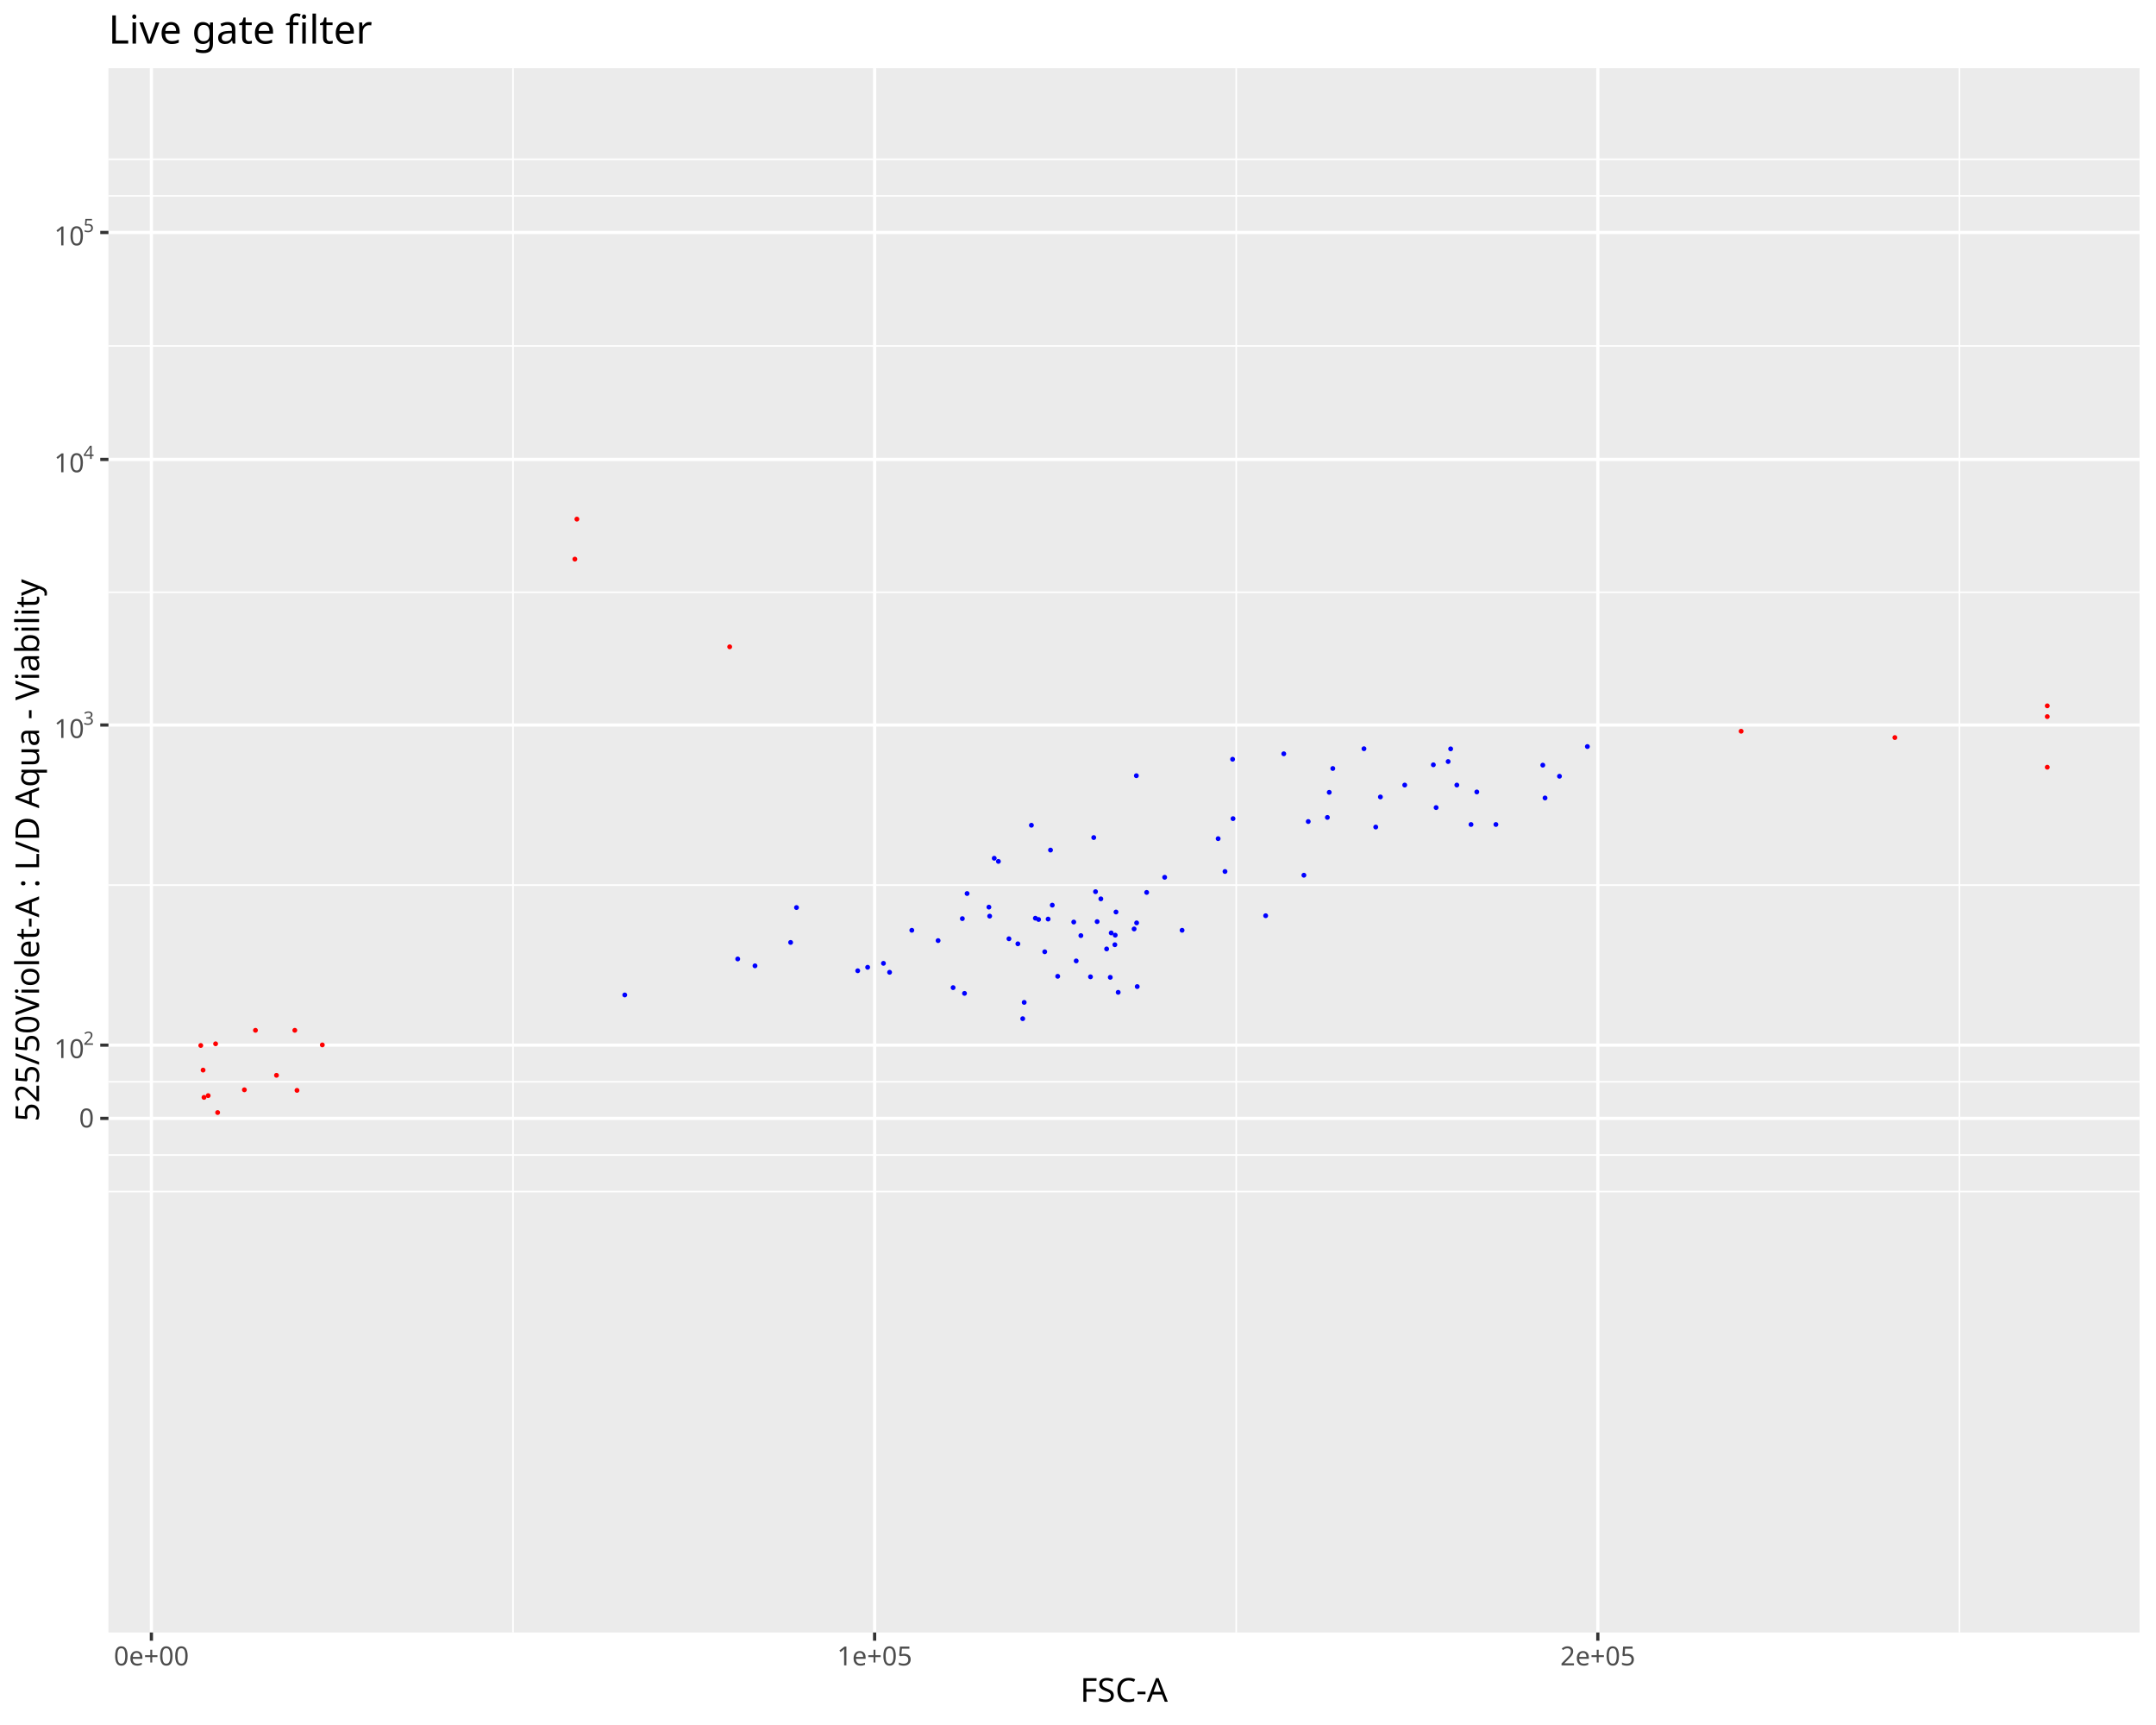
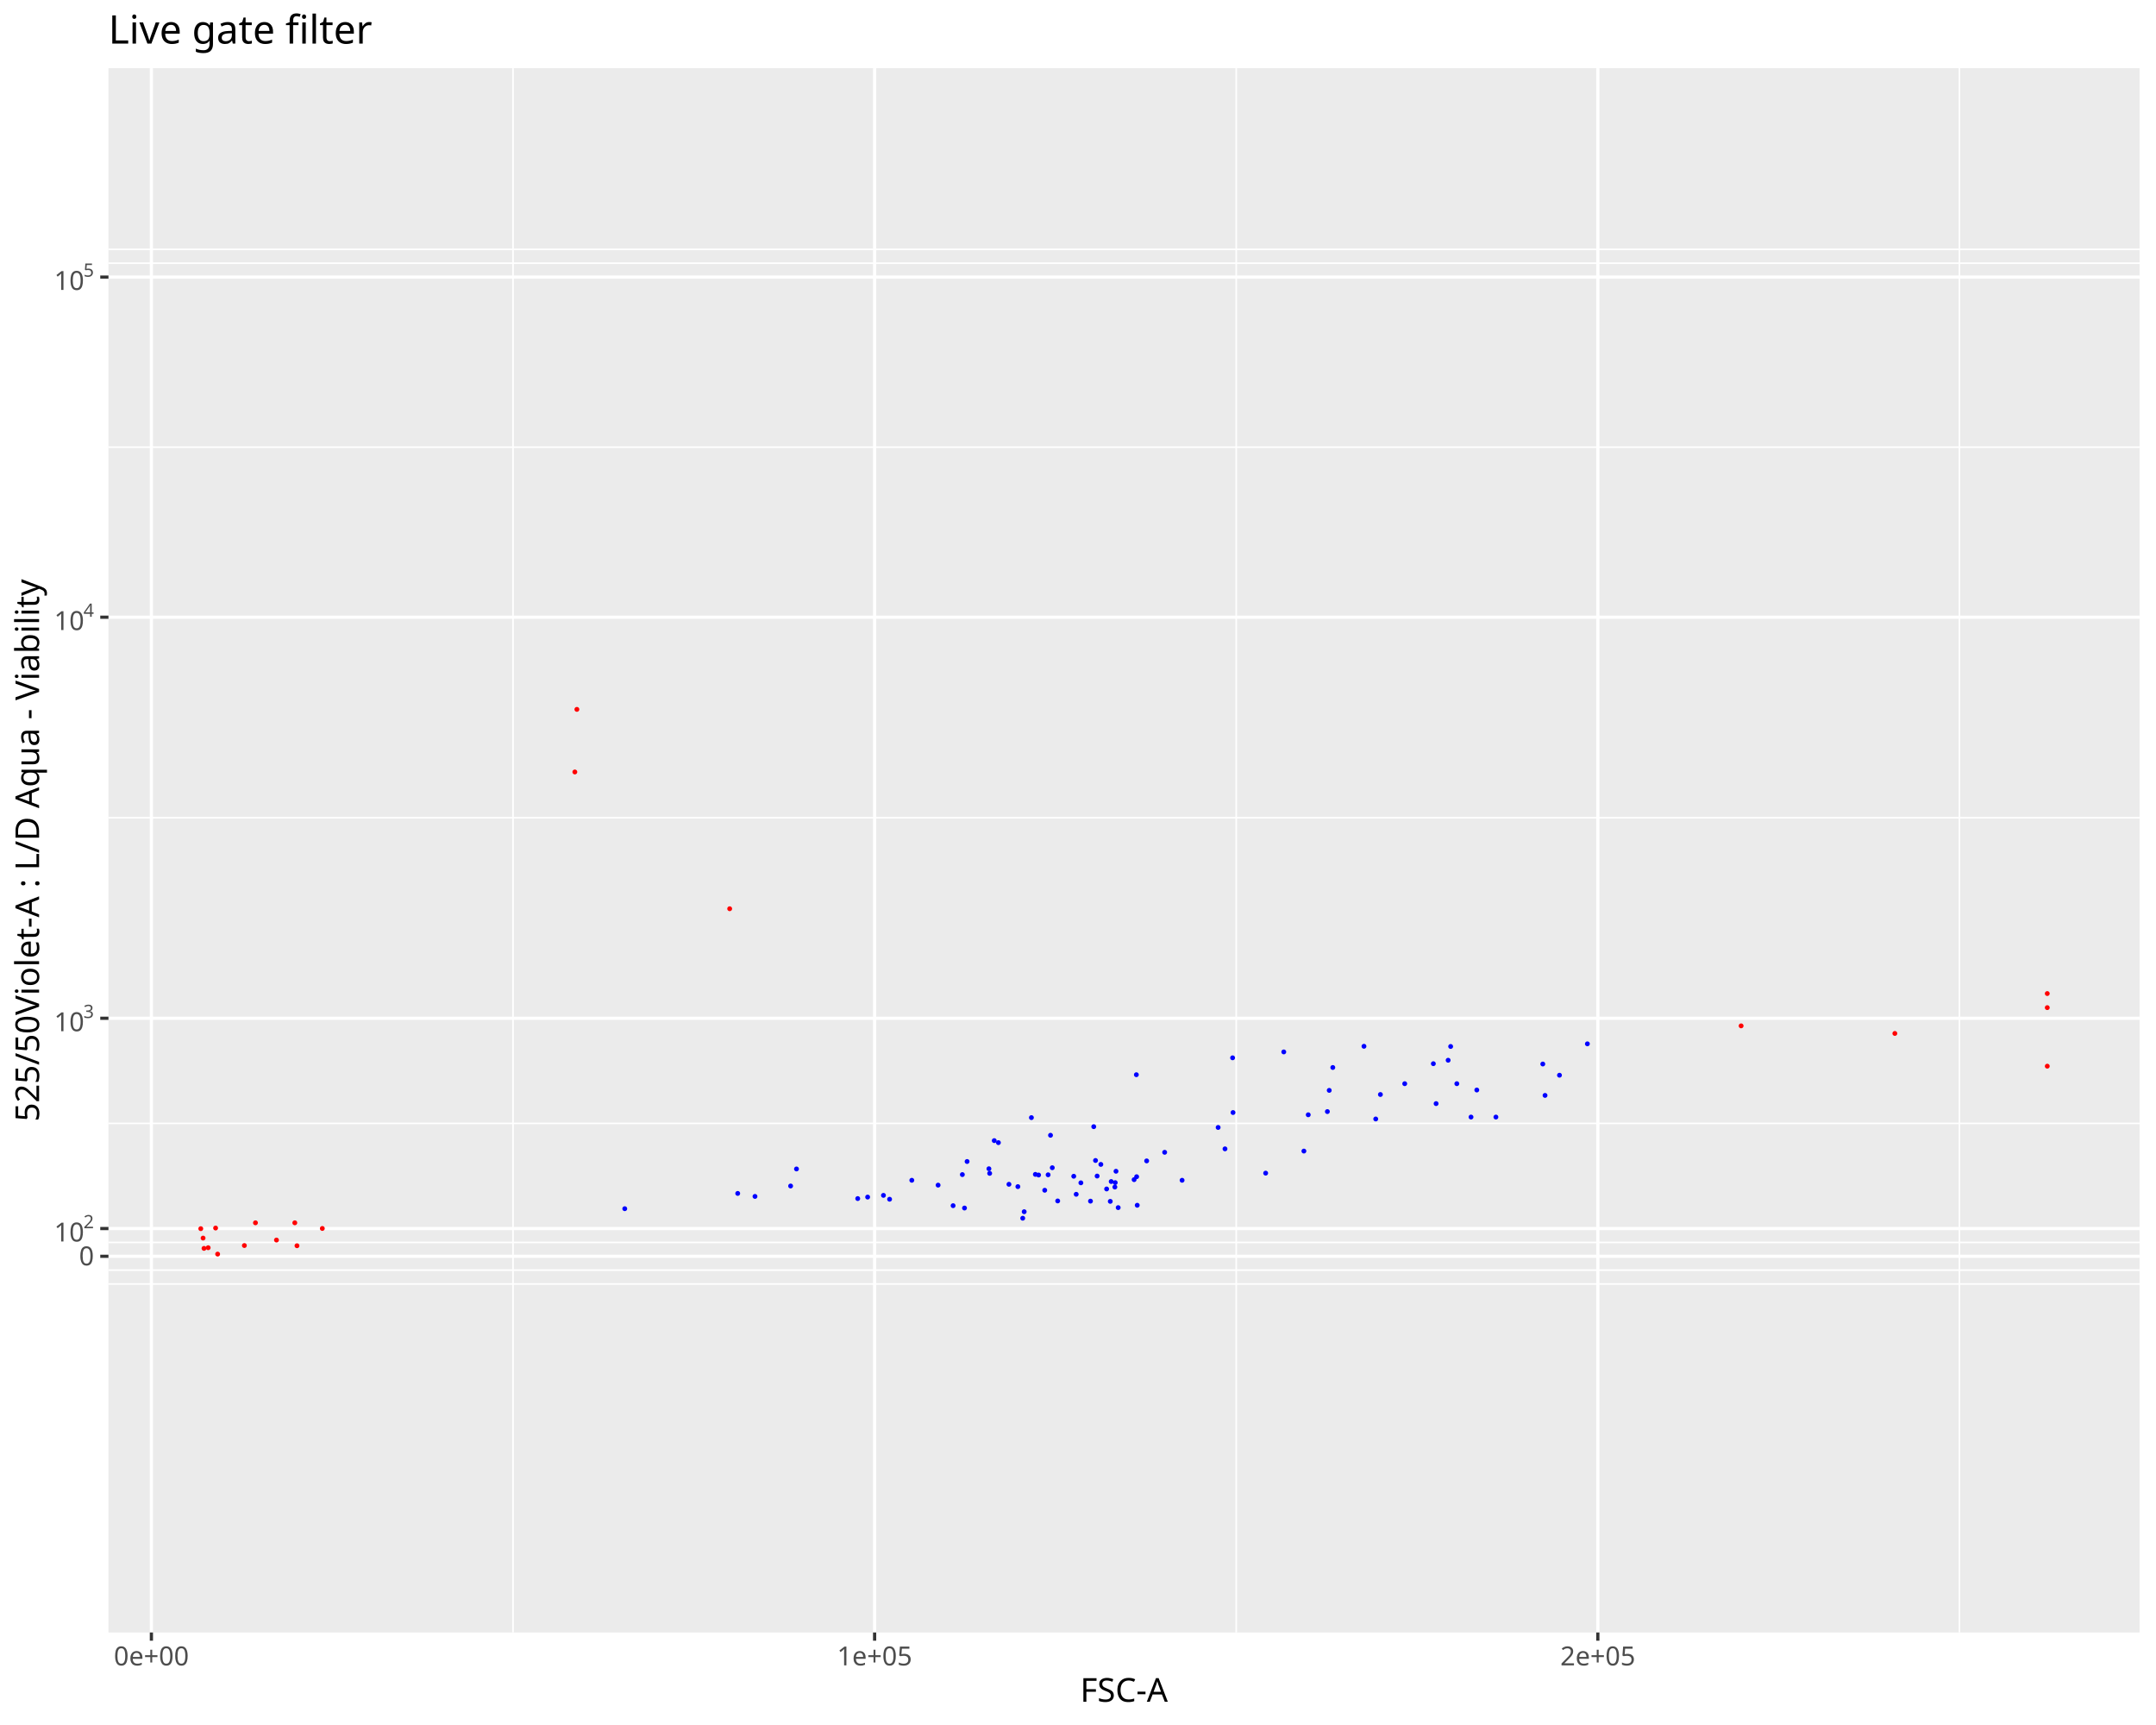
<svg xmlns="http://www.w3.org/2000/svg" class="svglite" data-engine-version="2.0" width="720.00pt" height="576.00pt" viewBox="0 0 720.00 576.00">
  <defs>
    <style type="text/css">
    .svglite line, .svglite polyline, .svglite polygon, .svglite path, .svglite rect, .svglite circle {
      fill: none;
      stroke: #000000;
      stroke-linecap: round;
      stroke-linejoin: round;
      stroke-miterlimit: 10.00;
    }
  </style>
  </defs>
  <rect width="100%" height="100%" style="stroke: none; fill: #FFFFFF;" />
  <defs>
    <clipPath id="cpMC4wMHw3MjAuMDB8MC4wMHw1NzYuMDA=">
      <rect x="0.00" y="0.00" width="720.00" height="576.00" />
    </clipPath>
  </defs>
  <g clip-path="url(#cpMC4wMHw3MjAuMDB8MC4wMHw1NzYuMDA=)">
    <rect x="0.00" y="0.00" width="720.00" height="576.00" style="stroke-width: 1.07; stroke: #FFFFFF; fill: #FFFFFF;" />
  </g>
  <defs>
    <clipPath id="cpMzYuMjJ8NzE0LjUyfDIyLjc4fDU0NS4xMQ==">
      <rect x="36.22" y="22.78" width="678.30" height="522.33" />
    </clipPath>
  </defs>
  <g clip-path="url(#cpMzYuMjJ8NzE0LjUyfDIyLjc4fDU0NS4xMQ==)">
    <rect x="36.22" y="22.78" width="678.30" height="522.33" style="stroke-width: 1.07; stroke: none; fill: #EBEBEB;" />
-     <polyline points="36.22,397.89 714.52,397.89 " style="stroke-width: 0.53; stroke: #FFFFFF; stroke-linecap: butt;" />
-     <polyline points="36.22,385.67 714.52,385.67 " style="stroke-width: 0.53; stroke: #FFFFFF; stroke-linecap: butt;" />
-     <polyline points="36.22,361.22 714.52,361.22 " style="stroke-width: 0.53; stroke: #FFFFFF; stroke-linecap: butt;" />
-     <polyline points="36.22,295.55 714.52,295.55 " style="stroke-width: 0.53; stroke: #FFFFFF; stroke-linecap: butt;" />
-     <polyline points="36.22,197.75 714.52,197.75 " style="stroke-width: 0.53; stroke: #FFFFFF; stroke-linecap: butt;" />
-     <polyline points="36.22,115.51 714.52,115.51 " style="stroke-width: 0.53; stroke: #FFFFFF; stroke-linecap: butt;" />
-     <polyline points="36.22,65.40 714.52,65.40 " style="stroke-width: 0.53; stroke: #FFFFFF; stroke-linecap: butt;" />
-     <polyline points="36.22,53.18 714.52,53.18 " style="stroke-width: 0.53; stroke: #FFFFFF; stroke-linecap: butt;" />
+     <polyline points="36.22,428.74 714.52,428.74 " style="stroke-width: 0.53; stroke: #FFFFFF; stroke-linecap: butt;" />
+     <polyline points="36.22,424.11 714.52,424.11 " style="stroke-width: 0.53; stroke: #FFFFFF; stroke-linecap: butt;" />
+     <polyline points="36.22,414.86 714.52,414.86 " style="stroke-width: 0.53; stroke: #FFFFFF; stroke-linecap: butt;" />
+     <polyline points="36.22,375.12 714.52,375.12 " style="stroke-width: 0.53; stroke: #FFFFFF; stroke-linecap: butt;" />
+     <polyline points="36.22,273.06 714.52,273.06 " style="stroke-width: 0.53; stroke: #FFFFFF; stroke-linecap: butt;" />
+     <polyline points="36.22,149.31 714.52,149.31 " style="stroke-width: 0.53; stroke: #FFFFFF; stroke-linecap: butt;" />
+     <polyline points="36.22,87.89 714.52,87.89 " style="stroke-width: 0.53; stroke: #FFFFFF; stroke-linecap: butt;" />
+     <polyline points="36.22,83.27 714.52,83.27 " style="stroke-width: 0.53; stroke: #FFFFFF; stroke-linecap: butt;" />
    <polyline points="171.32,545.11 171.32,22.78 " style="stroke-width: 0.53; stroke: #FFFFFF; stroke-linecap: butt;" />
    <polyline points="412.84,545.11 412.84,22.78 " style="stroke-width: 0.53; stroke: #FFFFFF; stroke-linecap: butt;" />
    <polyline points="654.36,545.11 654.36,22.78 " style="stroke-width: 0.53; stroke: #FFFFFF; stroke-linecap: butt;" />
-     <polyline points="36.22,373.44 714.52,373.44 " style="stroke-width: 1.07; stroke: #FFFFFF; stroke-linecap: butt;" />
-     <polyline points="36.22,348.99 714.52,348.99 " style="stroke-width: 1.07; stroke: #FFFFFF; stroke-linecap: butt;" />
-     <polyline points="36.22,242.10 714.52,242.10 " style="stroke-width: 1.07; stroke: #FFFFFF; stroke-linecap: butt;" />
-     <polyline points="36.22,153.40 714.52,153.40 " style="stroke-width: 1.07; stroke: #FFFFFF; stroke-linecap: butt;" />
-     <polyline points="36.22,77.63 714.52,77.63 " style="stroke-width: 1.07; stroke: #FFFFFF; stroke-linecap: butt;" />
+     <polyline points="36.22,419.49 714.52,419.49 " style="stroke-width: 1.07; stroke: #FFFFFF; stroke-linecap: butt;" />
+     <polyline points="36.22,410.23 714.52,410.23 " style="stroke-width: 1.07; stroke: #FFFFFF; stroke-linecap: butt;" />
+     <polyline points="36.22,340.02 714.52,340.02 " style="stroke-width: 1.07; stroke: #FFFFFF; stroke-linecap: butt;" />
+     <polyline points="36.22,206.09 714.52,206.09 " style="stroke-width: 1.07; stroke: #FFFFFF; stroke-linecap: butt;" />
+     <polyline points="36.22,92.52 714.52,92.52 " style="stroke-width: 1.07; stroke: #FFFFFF; stroke-linecap: butt;" />
    <polyline points="50.56,545.11 50.56,22.78 " style="stroke-width: 1.07; stroke: #FFFFFF; stroke-linecap: butt;" />
    <polyline points="292.08,545.11 292.08,22.78 " style="stroke-width: 1.07; stroke: #FFFFFF; stroke-linecap: butt;" />
    <polyline points="533.60,545.11 533.60,22.78 " style="stroke-width: 1.07; stroke: #FFFFFF; stroke-linecap: butt;" />
-     <circle cx="479.59" cy="269.66" r="0.46" style="stroke-width: 0.71; stroke: #0000FF; fill: #0000FF;" />
-     <circle cx="435.44" cy="292.25" r="0.46" style="stroke-width: 0.71; stroke: #0000FF; fill: #0000FF;" />
-     <circle cx="85.31" cy="344.03" r="0.46" style="stroke-width: 0.71; stroke: #FF0000; fill: #FF0000;" />
-     <circle cx="265.99" cy="303.04" r="0.46" style="stroke-width: 0.71; stroke: #0000FF; fill: #0000FF;" />
-     <circle cx="322.10" cy="331.70" r="0.46" style="stroke-width: 0.71; stroke: #0000FF; fill: #0000FF;" />
-     <circle cx="364.17" cy="326.17" r="0.46" style="stroke-width: 0.71; stroke: #0000FF; fill: #0000FF;" />
-     <circle cx="67.82" cy="357.32" r="0.46" style="stroke-width: 0.71; stroke: #FF0000; fill: #FF0000;" />
-     <circle cx="295.03" cy="321.67" r="0.46" style="stroke-width: 0.71; stroke: #0000FF; fill: #0000FF;" />
-     <circle cx="81.61" cy="363.90" r="0.46" style="stroke-width: 0.71; stroke: #FF0000; fill: #FF0000;" />
-     <circle cx="406.80" cy="280.04" r="0.46" style="stroke-width: 0.71; stroke: #0000FF; fill: #0000FF;" />
-     <circle cx="313.28" cy="314.08" r="0.46" style="stroke-width: 0.71; stroke: #0000FF; fill: #0000FF;" />
-     <circle cx="332.03" cy="286.58" r="0.46" style="stroke-width: 0.71; stroke: #0000FF; fill: #0000FF;" />
-     <circle cx="491.25" cy="275.31" r="0.46" style="stroke-width: 0.71; stroke: #0000FF; fill: #0000FF;" />
-     <circle cx="246.36" cy="320.21" r="0.46" style="stroke-width: 0.71; stroke: #0000FF; fill: #0000FF;" />
-     <circle cx="411.63" cy="253.52" r="0.46" style="stroke-width: 0.71; stroke: #0000FF; fill: #0000FF;" />
-     <circle cx="330.50" cy="305.91" r="0.46" style="stroke-width: 0.71; stroke: #0000FF; fill: #0000FF;" />
-     <circle cx="344.44" cy="275.56" r="0.46" style="stroke-width: 0.71; stroke: #0000FF; fill: #0000FF;" />
-     <circle cx="493.18" cy="264.44" r="0.46" style="stroke-width: 0.71; stroke: #0000FF; fill: #0000FF;" />
-     <circle cx="360.96" cy="312.41" r="0.46" style="stroke-width: 0.71; stroke: #0000FF; fill: #0000FF;" />
-     <circle cx="342.03" cy="334.71" r="0.46" style="stroke-width: 0.71; stroke: #0000FF; fill: #0000FF;" />
-     <circle cx="358.58" cy="307.88" r="0.46" style="stroke-width: 0.71; stroke: #0000FF; fill: #0000FF;" />
-     <circle cx="372.69" cy="304.53" r="0.46" style="stroke-width: 0.71; stroke: #0000FF; fill: #0000FF;" />
-     <circle cx="382.93" cy="297.99" r="0.46" style="stroke-width: 0.71; stroke: #0000FF; fill: #0000FF;" />
-     <circle cx="99.18" cy="364.09" r="0.46" style="stroke-width: 0.71; stroke: #FF0000; fill: #FF0000;" />
-     <circle cx="353.22" cy="326.00" r="0.46" style="stroke-width: 0.71; stroke: #0000FF; fill: #0000FF;" />
-     <circle cx="321.38" cy="306.74" r="0.46" style="stroke-width: 0.71; stroke: #0000FF; fill: #0000FF;" />
-     <circle cx="208.64" cy="332.23" r="0.46" style="stroke-width: 0.71; stroke: #0000FF; fill: #0000FF;" />
-     <circle cx="370.78" cy="326.34" r="0.46" style="stroke-width: 0.71; stroke: #0000FF; fill: #0000FF;" />
-     <circle cx="411.77" cy="273.35" r="0.46" style="stroke-width: 0.71; stroke: #0000FF; fill: #0000FF;" />
-     <circle cx="286.44" cy="324.15" r="0.46" style="stroke-width: 0.71; stroke: #0000FF; fill: #0000FF;" />
-     <circle cx="92.33" cy="359.06" r="0.46" style="stroke-width: 0.71; stroke: #FF0000; fill: #FF0000;" />
-     <circle cx="345.76" cy="306.60" r="0.46" style="stroke-width: 0.71; stroke: #0000FF; fill: #0000FF;" />
-     <circle cx="581.45" cy="244.17" r="0.46" style="stroke-width: 0.71; stroke: #FF0000; fill: #FF0000;" />
-     <circle cx="445.09" cy="256.61" r="0.46" style="stroke-width: 0.71; stroke: #0000FF; fill: #0000FF;" />
-     <circle cx="378.74" cy="310.19" r="0.46" style="stroke-width: 0.71; stroke: #0000FF; fill: #0000FF;" />
-     <circle cx="289.75" cy="322.99" r="0.46" style="stroke-width: 0.71; stroke: #0000FF; fill: #0000FF;" />
-     <circle cx="69.52" cy="365.84" r="0.46" style="stroke-width: 0.71; stroke: #FF0000; fill: #FF0000;" />
-     <circle cx="264.03" cy="314.69" r="0.46" style="stroke-width: 0.71; stroke: #0000FF; fill: #0000FF;" />
-     <circle cx="369.56" cy="316.86" r="0.46" style="stroke-width: 0.71; stroke: #0000FF; fill: #0000FF;" />
-     <circle cx="515.22" cy="255.49" r="0.46" style="stroke-width: 0.71; stroke: #0000FF; fill: #0000FF;" />
-     <circle cx="409.09" cy="291.00" r="0.46" style="stroke-width: 0.71; stroke: #0000FF; fill: #0000FF;" />
-     <circle cx="483.61" cy="254.29" r="0.46" style="stroke-width: 0.71; stroke: #0000FF; fill: #0000FF;" />
-     <circle cx="455.50" cy="250.01" r="0.46" style="stroke-width: 0.71; stroke: #0000FF; fill: #0000FF;" />
-     <circle cx="98.45" cy="344.03" r="0.46" style="stroke-width: 0.71; stroke: #FF0000; fill: #FF0000;" />
-     <circle cx="366.39" cy="307.74" r="0.46" style="stroke-width: 0.71; stroke: #0000FF; fill: #0000FF;" />
-     <circle cx="422.67" cy="305.77" r="0.46" style="stroke-width: 0.71; stroke: #0000FF; fill: #0000FF;" />
-     <circle cx="683.69" cy="235.69" r="0.46" style="stroke-width: 0.71; stroke: #FF0000; fill: #FF0000;" />
-     <circle cx="297.08" cy="324.66" r="0.46" style="stroke-width: 0.71; stroke: #0000FF; fill: #0000FF;" />
-     <circle cx="632.79" cy="246.28" r="0.46" style="stroke-width: 0.71; stroke: #FF0000; fill: #FF0000;" />
-     <circle cx="341.54" cy="340.15" r="0.46" style="stroke-width: 0.71; stroke: #0000FF; fill: #0000FF;" />
-     <circle cx="443.28" cy="272.95" r="0.46" style="stroke-width: 0.71; stroke: #0000FF; fill: #0000FF;" />
-     <circle cx="359.40" cy="320.86" r="0.46" style="stroke-width: 0.71; stroke: #0000FF; fill: #0000FF;" />
-     <circle cx="379.78" cy="329.43" r="0.46" style="stroke-width: 0.71; stroke: #0000FF; fill: #0000FF;" />
-     <circle cx="333.42" cy="287.63" r="0.46" style="stroke-width: 0.71; stroke: #0000FF; fill: #0000FF;" />
-     <circle cx="478.67" cy="255.38" r="0.46" style="stroke-width: 0.71; stroke: #0000FF; fill: #0000FF;" />
-     <circle cx="484.45" cy="250.05" r="0.46" style="stroke-width: 0.71; stroke: #0000FF; fill: #0000FF;" />
-     <circle cx="304.50" cy="310.63" r="0.46" style="stroke-width: 0.71; stroke: #0000FF; fill: #0000FF;" />
-     <circle cx="318.29" cy="329.78" r="0.46" style="stroke-width: 0.71; stroke: #0000FF; fill: #0000FF;" />
-     <circle cx="348.89" cy="317.81" r="0.46" style="stroke-width: 0.71; stroke: #0000FF; fill: #0000FF;" />
-     <circle cx="191.97" cy="186.70" r="0.46" style="stroke-width: 0.71; stroke: #FF0000; fill: #FF0000;" />
-     <circle cx="339.92" cy="315.15" r="0.46" style="stroke-width: 0.71; stroke: #0000FF; fill: #0000FF;" />
-     <circle cx="72.68" cy="371.49" r="0.46" style="stroke-width: 0.71; stroke: #FF0000; fill: #FF0000;" />
-     <circle cx="243.68" cy="215.98" r="0.46" style="stroke-width: 0.71; stroke: #FF0000; fill: #FF0000;" />
-     <circle cx="350.82" cy="283.85" r="0.46" style="stroke-width: 0.71; stroke: #0000FF; fill: #0000FF;" />
-     <circle cx="365.85" cy="297.74" r="0.46" style="stroke-width: 0.71; stroke: #0000FF; fill: #0000FF;" />
-     <circle cx="683.69" cy="239.28" r="0.46" style="stroke-width: 0.71; stroke: #FF0000; fill: #FF0000;" />
-     <circle cx="67.05" cy="349.10" r="0.46" style="stroke-width: 0.71; stroke: #FF0000; fill: #FF0000;" />
-     <circle cx="683.69" cy="256.18" r="0.46" style="stroke-width: 0.71; stroke: #FF0000; fill: #FF0000;" />
-     <circle cx="72.00" cy="348.54" r="0.46" style="stroke-width: 0.71; stroke: #FF0000; fill: #FF0000;" />
-     <circle cx="379.49" cy="259.02" r="0.46" style="stroke-width: 0.71; stroke: #0000FF; fill: #0000FF;" />
-     <circle cx="436.89" cy="274.32" r="0.46" style="stroke-width: 0.71; stroke: #0000FF; fill: #0000FF;" />
-     <circle cx="336.94" cy="313.47" r="0.46" style="stroke-width: 0.71; stroke: #0000FF; fill: #0000FF;" />
-     <circle cx="388.94" cy="292.94" r="0.46" style="stroke-width: 0.71; stroke: #0000FF; fill: #0000FF;" />
-     <circle cx="520.79" cy="259.20" r="0.46" style="stroke-width: 0.71; stroke: #0000FF; fill: #0000FF;" />
-     <circle cx="459.43" cy="276.16" r="0.46" style="stroke-width: 0.71; stroke: #0000FF; fill: #0000FF;" />
-     <circle cx="515.97" cy="266.45" r="0.46" style="stroke-width: 0.71; stroke: #0000FF; fill: #0000FF;" />
-     <circle cx="322.96" cy="298.36" r="0.46" style="stroke-width: 0.71; stroke: #0000FF; fill: #0000FF;" />
-     <circle cx="372.43" cy="312.26" r="0.46" style="stroke-width: 0.71; stroke: #0000FF; fill: #0000FF;" />
-     <circle cx="107.64" cy="348.91" r="0.46" style="stroke-width: 0.71; stroke: #FF0000; fill: #FF0000;" />
-     <circle cx="350.02" cy="306.89" r="0.46" style="stroke-width: 0.71; stroke: #0000FF; fill: #0000FF;" />
-     <circle cx="373.42" cy="331.35" r="0.46" style="stroke-width: 0.71; stroke: #0000FF; fill: #0000FF;" />
-     <circle cx="428.72" cy="251.70" r="0.46" style="stroke-width: 0.71; stroke: #0000FF; fill: #0000FF;" />
-     <circle cx="394.76" cy="310.63" r="0.46" style="stroke-width: 0.71; stroke: #0000FF; fill: #0000FF;" />
-     <circle cx="252.13" cy="322.50" r="0.46" style="stroke-width: 0.71; stroke: #0000FF; fill: #0000FF;" />
-     <circle cx="351.41" cy="302.24" r="0.46" style="stroke-width: 0.71; stroke: #0000FF; fill: #0000FF;" />
-     <circle cx="372.31" cy="315.46" r="0.46" style="stroke-width: 0.71; stroke: #0000FF; fill: #0000FF;" />
-     <circle cx="530.11" cy="249.28" r="0.46" style="stroke-width: 0.71; stroke: #0000FF; fill: #0000FF;" />
-     <circle cx="469.11" cy="262.14" r="0.46" style="stroke-width: 0.71; stroke: #0000FF; fill: #0000FF;" />
-     <circle cx="192.65" cy="173.34" r="0.46" style="stroke-width: 0.71; stroke: #FF0000; fill: #FF0000;" />
-     <circle cx="443.90" cy="264.57" r="0.46" style="stroke-width: 0.71; stroke: #0000FF; fill: #0000FF;" />
-     <circle cx="379.58" cy="308.16" r="0.46" style="stroke-width: 0.71; stroke: #0000FF; fill: #0000FF;" />
-     <circle cx="499.56" cy="275.31" r="0.46" style="stroke-width: 0.71; stroke: #0000FF; fill: #0000FF;" />
-     <circle cx="330.25" cy="302.90" r="0.46" style="stroke-width: 0.71; stroke: #0000FF; fill: #0000FF;" />
-     <circle cx="371.09" cy="311.52" r="0.46" style="stroke-width: 0.71; stroke: #0000FF; fill: #0000FF;" />
-     <circle cx="367.63" cy="300.14" r="0.46" style="stroke-width: 0.71; stroke: #0000FF; fill: #0000FF;" />
-     <circle cx="365.26" cy="279.67" r="0.46" style="stroke-width: 0.71; stroke: #0000FF; fill: #0000FF;" />
-     <circle cx="346.84" cy="307.03" r="0.46" style="stroke-width: 0.71; stroke: #0000FF; fill: #0000FF;" />
-     <circle cx="460.99" cy="266.11" r="0.46" style="stroke-width: 0.71; stroke: #0000FF; fill: #0000FF;" />
-     <circle cx="68.13" cy="366.43" r="0.46" style="stroke-width: 0.71; stroke: #FF0000; fill: #FF0000;" />
-     <circle cx="486.51" cy="262.14" r="0.46" style="stroke-width: 0.71; stroke: #0000FF; fill: #0000FF;" />
+     <circle cx="479.59" cy="368.51" r="0.46" style="stroke-width: 0.71; stroke: #0000FF; fill: #0000FF;" />
+     <circle cx="435.44" cy="384.36" r="0.46" style="stroke-width: 0.71; stroke: #0000FF; fill: #0000FF;" />
+     <circle cx="85.31" cy="408.31" r="0.46" style="stroke-width: 0.71; stroke: #FF0000; fill: #FF0000;" />
+     <circle cx="265.99" cy="390.33" r="0.46" style="stroke-width: 0.71; stroke: #0000FF; fill: #0000FF;" />
+     <circle cx="322.10" cy="403.38" r="0.46" style="stroke-width: 0.71; stroke: #0000FF; fill: #0000FF;" />
+     <circle cx="364.17" cy="401.08" r="0.46" style="stroke-width: 0.71; stroke: #0000FF; fill: #0000FF;" />
+     <circle cx="67.82" cy="413.41" r="0.46" style="stroke-width: 0.71; stroke: #FF0000; fill: #FF0000;" />
+     <circle cx="295.03" cy="399.15" r="0.46" style="stroke-width: 0.71; stroke: #0000FF; fill: #0000FF;" />
+     <circle cx="81.61" cy="415.90" r="0.46" style="stroke-width: 0.71; stroke: #FF0000; fill: #FF0000;" />
+     <circle cx="406.80" cy="376.47" r="0.46" style="stroke-width: 0.71; stroke: #0000FF; fill: #0000FF;" />
+     <circle cx="313.28" cy="395.73" r="0.46" style="stroke-width: 0.71; stroke: #0000FF; fill: #0000FF;" />
+     <circle cx="332.03" cy="380.87" r="0.46" style="stroke-width: 0.71; stroke: #0000FF; fill: #0000FF;" />
+     <circle cx="491.25" cy="373.00" r="0.46" style="stroke-width: 0.71; stroke: #0000FF; fill: #0000FF;" />
+     <circle cx="246.36" cy="398.50" r="0.46" style="stroke-width: 0.71; stroke: #0000FF; fill: #0000FF;" />
+     <circle cx="411.63" cy="353.22" r="0.46" style="stroke-width: 0.71; stroke: #0000FF; fill: #0000FF;" />
+     <circle cx="330.50" cy="391.80" r="0.46" style="stroke-width: 0.71; stroke: #0000FF; fill: #0000FF;" />
+     <circle cx="344.44" cy="373.19" r="0.46" style="stroke-width: 0.71; stroke: #0000FF; fill: #0000FF;" />
+     <circle cx="493.18" cy="363.97" r="0.46" style="stroke-width: 0.71; stroke: #0000FF; fill: #0000FF;" />
+     <circle cx="360.96" cy="394.96" r="0.46" style="stroke-width: 0.71; stroke: #0000FF; fill: #0000FF;" />
+     <circle cx="342.03" cy="404.61" r="0.46" style="stroke-width: 0.71; stroke: #0000FF; fill: #0000FF;" />
+     <circle cx="358.58" cy="392.77" r="0.46" style="stroke-width: 0.71; stroke: #0000FF; fill: #0000FF;" />
+     <circle cx="372.69" cy="391.10" r="0.46" style="stroke-width: 0.71; stroke: #0000FF; fill: #0000FF;" />
+     <circle cx="382.93" cy="387.64" r="0.46" style="stroke-width: 0.71; stroke: #0000FF; fill: #0000FF;" />
+     <circle cx="99.18" cy="415.97" r="0.46" style="stroke-width: 0.71; stroke: #FF0000; fill: #FF0000;" />
+     <circle cx="353.22" cy="401.01" r="0.46" style="stroke-width: 0.71; stroke: #0000FF; fill: #0000FF;" />
+     <circle cx="321.38" cy="392.21" r="0.46" style="stroke-width: 0.71; stroke: #0000FF; fill: #0000FF;" />
+     <circle cx="208.64" cy="403.60" r="0.46" style="stroke-width: 0.71; stroke: #0000FF; fill: #0000FF;" />
+     <circle cx="370.78" cy="401.15" r="0.46" style="stroke-width: 0.71; stroke: #0000FF; fill: #0000FF;" />
+     <circle cx="411.77" cy="371.49" r="0.46" style="stroke-width: 0.71; stroke: #0000FF; fill: #0000FF;" />
+     <circle cx="286.44" cy="400.22" r="0.46" style="stroke-width: 0.71; stroke: #0000FF; fill: #0000FF;" />
+     <circle cx="92.33" cy="414.07" r="0.46" style="stroke-width: 0.71; stroke: #FF0000; fill: #FF0000;" />
+     <circle cx="345.76" cy="392.14" r="0.46" style="stroke-width: 0.71; stroke: #0000FF; fill: #0000FF;" />
+     <circle cx="581.45" cy="342.55" r="0.46" style="stroke-width: 0.71; stroke: #FF0000; fill: #FF0000;" />
+     <circle cx="445.09" cy="356.45" r="0.46" style="stroke-width: 0.71; stroke: #0000FF; fill: #0000FF;" />
+     <circle cx="378.74" cy="393.90" r="0.46" style="stroke-width: 0.71; stroke: #0000FF; fill: #0000FF;" />
+     <circle cx="289.75" cy="399.72" r="0.46" style="stroke-width: 0.71; stroke: #0000FF; fill: #0000FF;" />
+     <circle cx="69.52" cy="416.63" r="0.46" style="stroke-width: 0.71; stroke: #FF0000; fill: #FF0000;" />
+     <circle cx="264.03" cy="396.02" r="0.46" style="stroke-width: 0.71; stroke: #0000FF; fill: #0000FF;" />
+     <circle cx="369.56" cy="397.01" r="0.46" style="stroke-width: 0.71; stroke: #0000FF; fill: #0000FF;" />
+     <circle cx="515.22" cy="355.29" r="0.46" style="stroke-width: 0.71; stroke: #0000FF; fill: #0000FF;" />
+     <circle cx="409.09" cy="383.62" r="0.46" style="stroke-width: 0.71; stroke: #0000FF; fill: #0000FF;" />
+     <circle cx="483.61" cy="354.03" r="0.46" style="stroke-width: 0.71; stroke: #0000FF; fill: #0000FF;" />
+     <circle cx="455.50" cy="349.37" r="0.46" style="stroke-width: 0.71; stroke: #0000FF; fill: #0000FF;" />
+     <circle cx="98.45" cy="408.31" r="0.46" style="stroke-width: 0.71; stroke: #FF0000; fill: #FF0000;" />
+     <circle cx="366.39" cy="392.70" r="0.46" style="stroke-width: 0.71; stroke: #0000FF; fill: #0000FF;" />
+     <circle cx="422.67" cy="391.73" r="0.46" style="stroke-width: 0.71; stroke: #0000FF; fill: #0000FF;" />
+     <circle cx="683.69" cy="331.76" r="0.46" style="stroke-width: 0.71; stroke: #FF0000; fill: #FF0000;" />
+     <circle cx="297.08" cy="400.44" r="0.46" style="stroke-width: 0.71; stroke: #0000FF; fill: #0000FF;" />
+     <circle cx="632.79" cy="345.08" r="0.46" style="stroke-width: 0.71; stroke: #FF0000; fill: #FF0000;" />
+     <circle cx="341.54" cy="406.78" r="0.46" style="stroke-width: 0.71; stroke: #0000FF; fill: #0000FF;" />
+     <circle cx="443.28" cy="371.17" r="0.46" style="stroke-width: 0.71; stroke: #0000FF; fill: #0000FF;" />
+     <circle cx="359.40" cy="398.79" r="0.46" style="stroke-width: 0.71; stroke: #0000FF; fill: #0000FF;" />
+     <circle cx="379.78" cy="402.45" r="0.46" style="stroke-width: 0.71; stroke: #0000FF; fill: #0000FF;" />
+     <circle cx="333.42" cy="381.54" r="0.46" style="stroke-width: 0.71; stroke: #0000FF; fill: #0000FF;" />
+     <circle cx="478.67" cy="355.18" r="0.46" style="stroke-width: 0.71; stroke: #0000FF; fill: #0000FF;" />
+     <circle cx="484.45" cy="349.43" r="0.46" style="stroke-width: 0.71; stroke: #0000FF; fill: #0000FF;" />
+     <circle cx="304.50" cy="394.11" r="0.46" style="stroke-width: 0.71; stroke: #0000FF; fill: #0000FF;" />
+     <circle cx="318.29" cy="402.59" r="0.46" style="stroke-width: 0.71; stroke: #0000FF; fill: #0000FF;" />
+     <circle cx="348.89" cy="397.44" r="0.46" style="stroke-width: 0.71; stroke: #0000FF; fill: #0000FF;" />
+     <circle cx="191.97" cy="257.77" r="0.46" style="stroke-width: 0.71; stroke: #FF0000; fill: #FF0000;" />
+     <circle cx="339.92" cy="396.23" r="0.46" style="stroke-width: 0.71; stroke: #0000FF; fill: #0000FF;" />
+     <circle cx="72.68" cy="418.76" r="0.46" style="stroke-width: 0.71; stroke: #FF0000; fill: #FF0000;" />
+     <circle cx="243.68" cy="303.44" r="0.46" style="stroke-width: 0.71; stroke: #FF0000; fill: #FF0000;" />
+     <circle cx="350.82" cy="379.08" r="0.46" style="stroke-width: 0.71; stroke: #0000FF; fill: #0000FF;" />
+     <circle cx="365.85" cy="387.50" r="0.46" style="stroke-width: 0.71; stroke: #0000FF; fill: #0000FF;" />
+     <circle cx="683.69" cy="336.46" r="0.46" style="stroke-width: 0.71; stroke: #FF0000; fill: #FF0000;" />
+     <circle cx="67.05" cy="410.27" r="0.46" style="stroke-width: 0.71; stroke: #FF0000; fill: #FF0000;" />
+     <circle cx="683.69" cy="356.01" r="0.46" style="stroke-width: 0.71; stroke: #FF0000; fill: #FF0000;" />
+     <circle cx="72.00" cy="410.06" r="0.46" style="stroke-width: 0.71; stroke: #FF0000; fill: #FF0000;" />
+     <circle cx="379.49" cy="358.86" r="0.46" style="stroke-width: 0.71; stroke: #0000FF; fill: #0000FF;" />
+     <circle cx="436.89" cy="372.24" r="0.46" style="stroke-width: 0.71; stroke: #0000FF; fill: #0000FF;" />
+     <circle cx="336.94" cy="395.45" r="0.46" style="stroke-width: 0.71; stroke: #0000FF; fill: #0000FF;" />
+     <circle cx="388.94" cy="384.77" r="0.46" style="stroke-width: 0.71; stroke: #0000FF; fill: #0000FF;" />
+     <circle cx="520.79" cy="359.03" r="0.46" style="stroke-width: 0.71; stroke: #0000FF; fill: #0000FF;" />
+     <circle cx="459.43" cy="373.64" r="0.46" style="stroke-width: 0.71; stroke: #0000FF; fill: #0000FF;" />
+     <circle cx="515.97" cy="365.77" r="0.46" style="stroke-width: 0.71; stroke: #0000FF; fill: #0000FF;" />
+     <circle cx="322.96" cy="387.84" r="0.46" style="stroke-width: 0.71; stroke: #0000FF; fill: #0000FF;" />
+     <circle cx="372.43" cy="394.89" r="0.46" style="stroke-width: 0.71; stroke: #0000FF; fill: #0000FF;" />
+     <circle cx="107.64" cy="410.20" r="0.46" style="stroke-width: 0.71; stroke: #FF0000; fill: #FF0000;" />
+     <circle cx="350.02" cy="392.28" r="0.46" style="stroke-width: 0.71; stroke: #0000FF; fill: #0000FF;" />
+     <circle cx="373.42" cy="403.24" r="0.46" style="stroke-width: 0.71; stroke: #0000FF; fill: #0000FF;" />
+     <circle cx="428.72" cy="351.25" r="0.46" style="stroke-width: 0.71; stroke: #0000FF; fill: #0000FF;" />
+     <circle cx="394.76" cy="394.11" r="0.46" style="stroke-width: 0.71; stroke: #0000FF; fill: #0000FF;" />
+     <circle cx="252.13" cy="399.50" r="0.46" style="stroke-width: 0.71; stroke: #0000FF; fill: #0000FF;" />
+     <circle cx="351.41" cy="389.92" r="0.46" style="stroke-width: 0.71; stroke: #0000FF; fill: #0000FF;" />
+     <circle cx="372.31" cy="396.37" r="0.46" style="stroke-width: 0.71; stroke: #0000FF; fill: #0000FF;" />
+     <circle cx="530.11" cy="348.55" r="0.46" style="stroke-width: 0.71; stroke: #0000FF; fill: #0000FF;" />
+     <circle cx="469.11" cy="361.86" r="0.46" style="stroke-width: 0.71; stroke: #0000FF; fill: #0000FF;" />
+     <circle cx="192.65" cy="236.87" r="0.46" style="stroke-width: 0.71; stroke: #FF0000; fill: #FF0000;" />
+     <circle cx="443.90" cy="364.09" r="0.46" style="stroke-width: 0.71; stroke: #0000FF; fill: #0000FF;" />
+     <circle cx="379.58" cy="392.92" r="0.46" style="stroke-width: 0.71; stroke: #0000FF; fill: #0000FF;" />
+     <circle cx="499.56" cy="373.00" r="0.46" style="stroke-width: 0.71; stroke: #0000FF; fill: #0000FF;" />
+     <circle cx="330.25" cy="390.26" r="0.46" style="stroke-width: 0.71; stroke: #0000FF; fill: #0000FF;" />
+     <circle cx="371.09" cy="394.53" r="0.46" style="stroke-width: 0.71; stroke: #0000FF; fill: #0000FF;" />
+     <circle cx="367.63" cy="388.81" r="0.46" style="stroke-width: 0.71; stroke: #0000FF; fill: #0000FF;" />
+     <circle cx="365.26" cy="376.21" r="0.46" style="stroke-width: 0.71; stroke: #0000FF; fill: #0000FF;" />
+     <circle cx="346.84" cy="392.35" r="0.46" style="stroke-width: 0.71; stroke: #0000FF; fill: #0000FF;" />
+     <circle cx="460.99" cy="365.47" r="0.46" style="stroke-width: 0.71; stroke: #0000FF; fill: #0000FF;" />
+     <circle cx="68.13" cy="416.85" r="0.46" style="stroke-width: 0.71; stroke: #FF0000; fill: #FF0000;" />
+     <circle cx="486.51" cy="361.86" r="0.46" style="stroke-width: 0.71; stroke: #0000FF; fill: #0000FF;" />
  </g>
  <g clip-path="url(#cpMC4wMHw3MjAuMDB8MC4wMHw1NzYuMDA=)">
-     <text x="26.39" y="376.47" style="font-size: 8.80px; fill: #4D4D4D; font-family: sans;" textLength="4.89px" lengthAdjust="spacingAndGlyphs">0</text>
-     <text x="18.07" y="353.31" style="font-size: 8.80px; fill: #4D4D4D; font-family: sans;" textLength="9.79px" lengthAdjust="spacingAndGlyphs">10</text>
-     <text x="27.86" y="348.89" style="font-size: 6.16px; fill: #4D4D4D; font-family: sans;" textLength="3.43px" lengthAdjust="spacingAndGlyphs">2</text>
-     <text x="18.07" y="246.42" style="font-size: 8.80px; fill: #4D4D4D; font-family: sans;" textLength="9.79px" lengthAdjust="spacingAndGlyphs">10</text>
-     <text x="27.86" y="242.00" style="font-size: 6.16px; fill: #4D4D4D; font-family: sans;" textLength="3.43px" lengthAdjust="spacingAndGlyphs">3</text>
-     <text x="18.07" y="157.68" style="font-size: 8.80px; fill: #4D4D4D; font-family: sans;" textLength="9.79px" lengthAdjust="spacingAndGlyphs">10</text>
-     <text x="27.86" y="153.26" style="font-size: 6.16px; fill: #4D4D4D; font-family: sans;" textLength="3.43px" lengthAdjust="spacingAndGlyphs">4</text>
-     <text x="18.07" y="81.92" style="font-size: 8.80px; fill: #4D4D4D; font-family: sans;" textLength="9.79px" lengthAdjust="spacingAndGlyphs">10</text>
-     <text x="27.86" y="77.50" style="font-size: 6.16px; fill: #4D4D4D; font-family: sans;" textLength="3.43px" lengthAdjust="spacingAndGlyphs">5</text>
-     <polyline points="33.48,373.44 36.22,373.44 " style="stroke-width: 1.07; stroke: #333333; stroke-linecap: butt;" />
-     <polyline points="33.48,348.99 36.22,348.99 " style="stroke-width: 1.07; stroke: #333333; stroke-linecap: butt;" />
-     <polyline points="33.48,242.10 36.22,242.10 " style="stroke-width: 1.07; stroke: #333333; stroke-linecap: butt;" />
-     <polyline points="33.48,153.40 36.22,153.40 " style="stroke-width: 1.07; stroke: #333333; stroke-linecap: butt;" />
-     <polyline points="33.48,77.63 36.22,77.63 " style="stroke-width: 1.07; stroke: #333333; stroke-linecap: butt;" />
+     <text x="26.39" y="422.52" style="font-size: 8.80px; fill: #4D4D4D; font-family: sans;" textLength="4.89px" lengthAdjust="spacingAndGlyphs">0</text>
+     <text x="18.07" y="414.55" style="font-size: 8.80px; fill: #4D4D4D; font-family: sans;" textLength="9.79px" lengthAdjust="spacingAndGlyphs">10</text>
+     <text x="27.86" y="410.13" style="font-size: 6.16px; fill: #4D4D4D; font-family: sans;" textLength="3.43px" lengthAdjust="spacingAndGlyphs">2</text>
+     <text x="18.07" y="344.33" style="font-size: 8.80px; fill: #4D4D4D; font-family: sans;" textLength="9.79px" lengthAdjust="spacingAndGlyphs">10</text>
+     <text x="27.86" y="339.92" style="font-size: 6.16px; fill: #4D4D4D; font-family: sans;" textLength="3.43px" lengthAdjust="spacingAndGlyphs">3</text>
+     <text x="18.07" y="210.38" style="font-size: 8.80px; fill: #4D4D4D; font-family: sans;" textLength="9.79px" lengthAdjust="spacingAndGlyphs">10</text>
+     <text x="27.86" y="205.96" style="font-size: 6.16px; fill: #4D4D4D; font-family: sans;" textLength="3.43px" lengthAdjust="spacingAndGlyphs">4</text>
+     <text x="18.07" y="96.81" style="font-size: 8.80px; fill: #4D4D4D; font-family: sans;" textLength="9.79px" lengthAdjust="spacingAndGlyphs">10</text>
+     <text x="27.86" y="92.39" style="font-size: 6.16px; fill: #4D4D4D; font-family: sans;" textLength="3.43px" lengthAdjust="spacingAndGlyphs">5</text>
+     <polyline points="33.48,419.49 36.22,419.49 " style="stroke-width: 1.07; stroke: #333333; stroke-linecap: butt;" />
+     <polyline points="33.48,410.23 36.22,410.23 " style="stroke-width: 1.07; stroke: #333333; stroke-linecap: butt;" />
+     <polyline points="33.48,340.02 36.22,340.02 " style="stroke-width: 1.07; stroke: #333333; stroke-linecap: butt;" />
+     <polyline points="33.48,206.09 36.22,206.09 " style="stroke-width: 1.07; stroke: #333333; stroke-linecap: butt;" />
+     <polyline points="33.48,92.52 36.22,92.52 " style="stroke-width: 1.07; stroke: #333333; stroke-linecap: butt;" />
    <polyline points="50.56,547.85 50.56,545.11 " style="stroke-width: 1.07; stroke: #333333; stroke-linecap: butt;" />
    <polyline points="292.08,547.85 292.08,545.11 " style="stroke-width: 1.07; stroke: #333333; stroke-linecap: butt;" />
    <polyline points="533.60,547.85 533.60,545.11 " style="stroke-width: 1.07; stroke: #333333; stroke-linecap: butt;" />
    <text x="50.56" y="556.10" text-anchor="middle" style="font-size: 8.80px; fill: #4D4D4D; font-family: sans;" textLength="24.72px" lengthAdjust="spacingAndGlyphs">0e+00</text>
    <text x="292.08" y="556.10" text-anchor="middle" style="font-size: 8.80px; fill: #4D4D4D; font-family: sans;" textLength="24.72px" lengthAdjust="spacingAndGlyphs">1e+05</text>
    <text x="533.60" y="556.10" text-anchor="middle" style="font-size: 8.80px; fill: #4D4D4D; font-family: sans;" textLength="24.72px" lengthAdjust="spacingAndGlyphs">2e+05</text>
    <text x="375.37" y="568.24" text-anchor="middle" style="font-size: 11.00px; font-family: sans;" textLength="33.01px" lengthAdjust="spacingAndGlyphs">FSC-A</text>
    <text transform="translate(13.05,283.95) rotate(-90)" text-anchor="middle" style="font-size: 11.00px; font-family: sans;" textLength="174.88px" lengthAdjust="spacingAndGlyphs">525/50Violet-A : L/D Aqua - Viability</text>
    <text x="36.22" y="14.56" style="font-size: 13.20px; font-family: sans;" textLength="82.18px" lengthAdjust="spacingAndGlyphs">Live gate filter</text>
  </g>
</svg>
